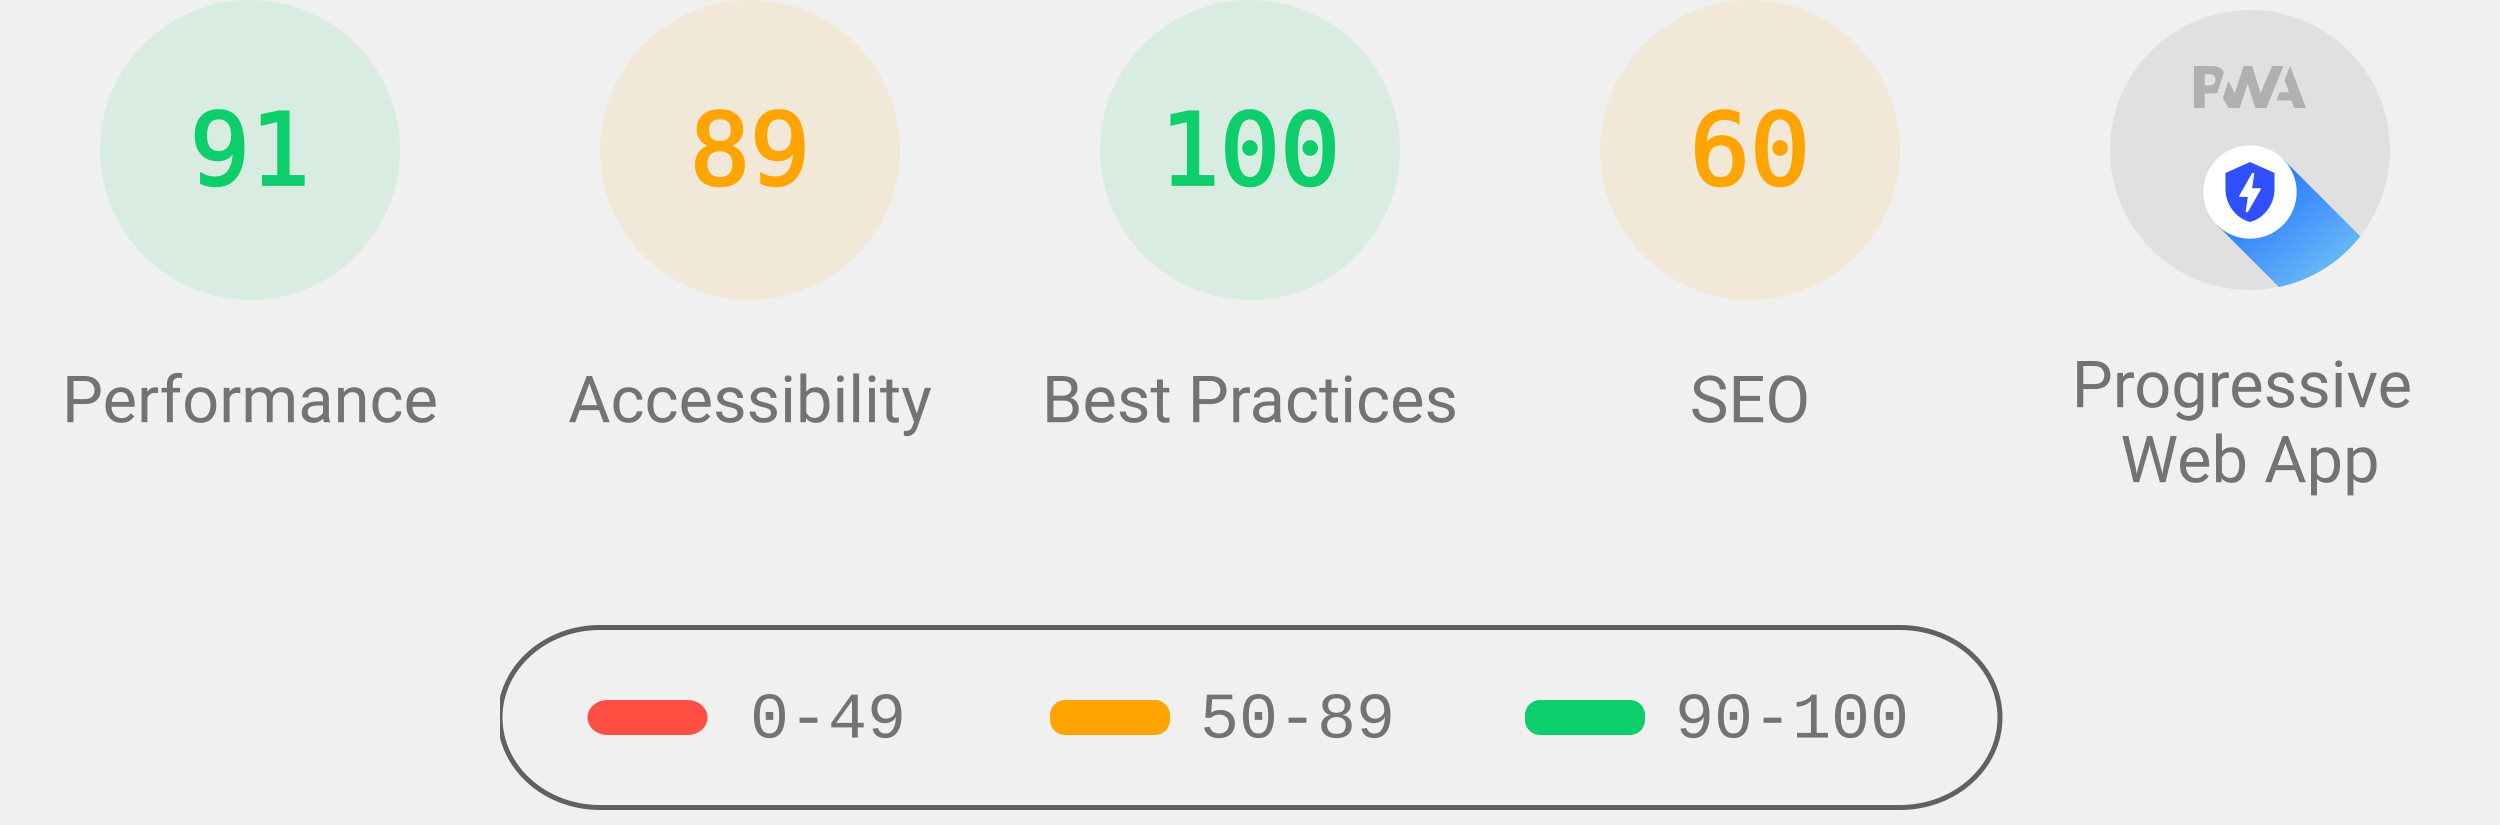
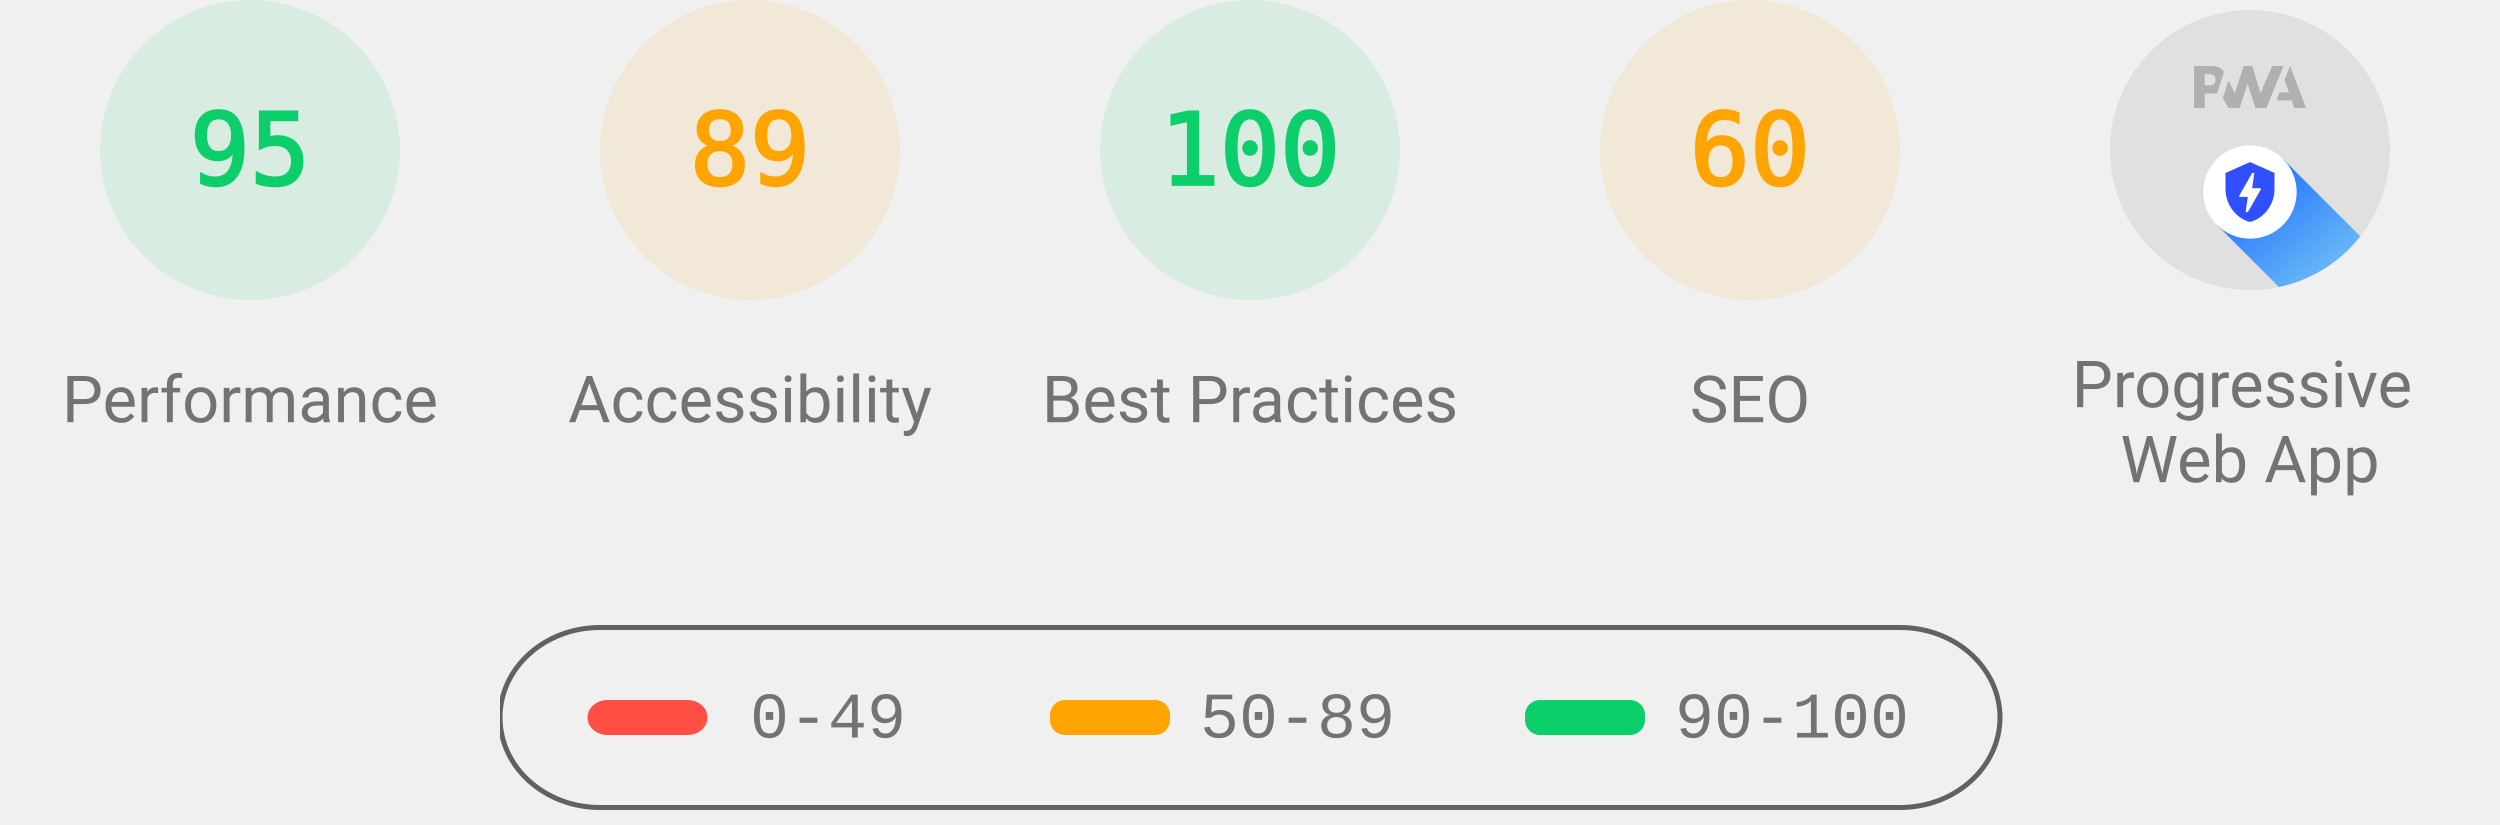
<svg xmlns="http://www.w3.org/2000/svg" class="theme--agnostic" fill="none" width="1000" height="330">
  <style>
			.gauge-base {
				opacity: 0.1
			}

			.gauge-arc {
				fill: none;
				animation-delay: 250ms;
				stroke-linecap: round;
				transform: rotate(-90deg);
				transform-origin: 100px 60px;
				animation: load-gauge 1s ease forwards
			}

			.guage-text {
				font-size: 40px;
				font-family: monospace;
				text-align: center
			}

			.guage-red {
				color: #ff4e42;
				fill: #ff4e42;
				stroke: #ff4e42
			}
			.guage-orange {
				color: #ffa400;
				fill: #ffa400;
				stroke: #ffa400
			}
			.guage-green {
				color: #0cce6b;
				fill: #0cce6b;
				stroke: #0cce6b
			}
			.theme--agnostic .guage-undefined {
				color: #5c5c5c;
				fill: #5c5c5c;
				stroke: #5c5c5c
			}
			.theme--light .guage-undefined {
				color: #1e1e1e;
				fill: #1e1e1e;
				stroke: #1e1e1e
			}
			.theme--dark .guage-undefined {
				color: #f5f5f5;
				fill: #f5f5f5;
				stroke: #f5f5f5
			}

			.guage-title {
				stroke: none;
				font-size: 26px;
				line-height: 26px;
				font-family: Roboto, Halvetica, Arial, sans-serif
			}
			.metric.guage-title {
				font-family: 'Courier New', Courier, monospace
			}
			.theme--agnostic .guage-title {
				color: #737373;
				fill: #737373
			}
			.theme--light .guage-title {
				color: #212121;
				fill: #212121
			}
			.theme--dark .guage-title {
				color: #f5f5f5;
				fill: #f5f5f5
			}

			@keyframes load-gauge {
				from {
					stroke-dasharray: 0 352.858
				}
			}
			.lh-gauge--pwa__disc {
				fill: #e0e0e0
			}
			.lh-gauge--pwa__logo {
				position: relative;
				fill: #b0b0b0
			}
			.lh-gauge--pwa__invisible {
				display: none
			}
			.lh-gauge--pwa__visible {
				display: inline
			}
			.guage-invisible {
				display: none
			}
			.lh-gauge--pwa__logo--primary-color {
				fill: #304ffe
			}
			.theme--agnostic .lh-gauge--pwa__logo--secondary-color {
				fill: #787878
			}
			.theme--light .lh-gauge--pwa__logo--secondary-color {
				fill: #3d3d3d
			}
			.theme--dark .lh-gauge--pwa__logo--secondary-color {
				fill: #d8b6b6
			}
			.theme--light #svg_2 {
				stroke: #00000022
			}
			.theme--agnostic #svg_2 {
				stroke: #616161
			}
			.theme--light #svg_2 {
				stroke: #00000022
			}
			.theme--dark #svg_2 {
				stroke: #f5f5f566
			}
		</style>
  <svg class="guage-div guage-perf guage-green" viewBox="0 0 200 200" width="200" height="200" x="0" y="0">
    <circle class="gauge-base" r="56" cx="100" cy="60" stroke-width="8" />
-     <circle class="gauge-arc guage-arc-1" r="56" cx="100" cy="60" stroke-width="8" style="stroke-dasharray: 320.191, 351.858;" />
-     <text class="guage-text" x="100px" y="60px" alignment-baseline="central" dominant-baseline="central" text-anchor="middle">91</text>
+     <circle class="gauge-arc guage-arc-1" r="56" cx="100" cy="60" stroke-width="8" style="stroke-dasharray: 334.265, 351.858;" />
+     <text class="guage-text" x="100px" y="60px" alignment-baseline="central" dominant-baseline="central" text-anchor="middle">95</text>
    <text class="guage-title" x="100px" y="160px" alignment-baseline="central" dominant-baseline="central" text-anchor="middle">Performance</text>
  </svg>,<svg class="guage-div guage-perf guage-orange" viewBox="0 0 200 200" width="200" height="200" x="200" y="0">
    <circle class="gauge-base" r="56" cx="100" cy="60" stroke-width="8" />
    <circle class="gauge-arc guage-arc-1" r="56" cx="100" cy="60" stroke-width="8" style="stroke-dasharray: 313.154, 351.858;" />
    <text class="guage-text" x="100px" y="60px" alignment-baseline="central" dominant-baseline="central" text-anchor="middle">89</text>
    <text class="guage-title" x="100px" y="160px" alignment-baseline="central" dominant-baseline="central" text-anchor="middle">Accessibility</text>
  </svg>,<svg class="guage-div guage-perf guage-green" viewBox="0 0 200 200" width="200" height="200" x="400" y="0">
    <circle class="gauge-base" r="56" cx="100" cy="60" stroke-width="8" />
    <circle class="gauge-arc guage-arc-1" r="56" cx="100" cy="60" stroke-width="8" style="stroke-dasharray: 351.858, 351.858;" />
    <text class="guage-text" x="100px" y="60px" alignment-baseline="central" dominant-baseline="central" text-anchor="middle">100</text>
    <text class="guage-title" x="100px" y="160px" alignment-baseline="central" dominant-baseline="central" text-anchor="middle">Best Practices</text>
  </svg>,<svg class="guage-div guage-perf guage-orange" viewBox="0 0 200 200" width="200" height="200" x="600" y="0">
    <circle class="gauge-base" r="56" cx="100" cy="60" stroke-width="8" />
    <circle class="gauge-arc guage-arc-1" r="56" cx="100" cy="60" stroke-width="8" style="stroke-dasharray: 211.115, 351.858;" />
    <text class="guage-text" x="100px" y="60px" alignment-baseline="central" dominant-baseline="central" text-anchor="middle">60</text>
    <text class="guage-title" x="100px" y="160px" alignment-baseline="central" dominant-baseline="central" text-anchor="middle">SEO</text>
  </svg>,<svg class="guage-div guage-pwa" viewBox="0 0 200 200" width="200" height="200" x="800" y="0">
    <svg viewBox="0 0 60 60" width="112" height="112" x="44" y="4">
      <defs>
        <linearGradient id="lh-gauge--pwa__check-circle__gradient-0" x1="50%" y1="0%" x2="50%" y2="100%">
          <stop stop-color="#00C852" offset="0%" />
          <stop stop-color="#009688" offset="100%" />
        </linearGradient>
        <linearGradient id="lh-gauge--pwa__installable__shadow-gradient-0" x1="76.056%" x2="24.111%" y1="82.995%" y2="24.735%">
          <stop stop-color="#A5D6A7" offset="0%" />
          <stop stop-color="#80CBC4" offset="100%" />
        </linearGradient>
        <linearGradient id="lh-gauge--pwa__fast-reliable__shadow-gradient-0" x1="76.056%" y1="82.995%" x2="25.678%" y2="26.493%">
          <stop stop-color="#64B5F6" offset="0%" />
          <stop stop-color="#2979FF" offset="100%" />
        </linearGradient>
        <g id="lh-gauge--pwa__fast-reliable-badge-0">
          <circle fill="#FFFFFF" cx="10" cy="10" r="10" />
          <path fill="#304FFE" d="M10 3.58l5.25 2.34v3.5c0 3.23-2.24 6.26-5.25 7-3.01-.74-5.25-3.77-5.25-7v-3.5L10 3.58zm-.47 10.74l2.76-4.83.03-.07c.04-.08 0-.24-.22-.24h-1.64l.47-3.26h-.47l-2.7 4.77c-.02.01.05-.1-.04.05-.09.16-.1.31.18.31h1.63l-.47 3.27h.47z" />
        </g>
        <g id="lh-gauge--pwa__installable-badge-0">
          <circle fill="#FFFFFF" cx="10" cy="10" r="10" />
          <path fill="#009688" d="M10 4.167A5.835 5.835 0 0 0 4.167 10 5.835 5.835 0 0 0 10 15.833 5.835 5.835 0 0 0 15.833 10 5.835 5.835 0 0 0 10 4.167zm2.917 6.416h-2.334v2.334H9.417v-2.334H7.083V9.417h2.334V7.083h1.166v2.334h2.334v1.166z" />
        </g>
      </defs>
      <g stroke="none" fill-rule="nonzero">
        <circle class="lh-gauge--pwa__disc" cx="30" cy="30" r="30" />
        <g class="lh-gauge--pwa__logo">
          <path d="M35.66 19.39l.7-1.75h2L37.4 15 38.6 12l3.4 9h-2.51l-.58-1.61z" />
          <path d="M33.52 21l3.65-9h-2.42l-2.5 5.82L30.5 12h-1.86l-1.9 5.82-1.35-2.65-1.21 3.72L25.4 21h2.38l1.72-5.2 1.64 5.2z" />
          <path fill-rule="nonzero" d="M20.3 17.91h1.48c.45 0 .85-.05 1.2-.15l.39-1.18 1.07-3.3a2.64 2.64 0 0 0-.28-.37c-.55-.6-1.36-.91-2.42-.91H18v9h2.3V17.9zm1.96-3.84c.22.22.33.5.33.87 0 .36-.1.65-.29.87-.2.23-.59.35-1.15.35h-.86v-2.41h.87c.52 0 .89.1 1.1.32z" />
        </g>
        <rect class="lh-gauge--pwa__component lh-gauge--pwa__na-line lh-gauge--pwa__invisible" fill="#FFFFFF" x="20" y="32" width="20" height="4" rx="2" />
        <g class="lh-gauge--pwa__component lh-gauge--pwa__fast-reliable-badge lh-gauge--pwa__visible" transform="translate(20, 29)">
          <path fill="url(#lh-gauge--pwa__fast-reliable__shadow-gradient-0)" d="M33.63 19.49A30 30 0 0 1 16.2 30.36L3 17.14 17.14 3l16.49 16.49z" />
          <use href="#lh-gauge--pwa__fast-reliable-badge-0" />
        </g>
        <g class="lh-gauge--pwa__component lh-gauge--pwa__installable-badge lh-gauge--pwa__invisible" transform="translate(20, 29)">
          <path fill="url(#lh-gauge--pwa__installable__shadow-gradient-0)" d="M33.629 19.487c-4.272 5.453-10.391 9.39-17.415 10.869L3 17.142 17.142 3 33.63 19.487z" />
          <use href="#lh-gauge--pwa__installable-badge-0" />
        </g>
        <g class="lh-gauge--pwa__component lh-gauge--pwa__fast-reliable-installable-badges lh-gauge--pwa__invisible">
          <g transform="translate(8, 29)">
            <path fill="url(#lh-gauge--pwa__fast-reliable__shadow-gradient-0)" d="M16.321 30.463L3 17.143 17.142 3l22.365 22.365A29.864 29.864 0 0 1 22 31c-1.942 0-3.84-.184-5.679-.537z" />
            <use href="#lh-gauge--pwa__fast-reliable-badge-0" />
          </g>
          <g transform="translate(32, 29)">
            <path fill="url(#lh-gauge--pwa__installable__shadow-gradient-0)" d="M25.982 11.84a30.107 30.107 0 0 1-13.08 15.203L3 17.143 17.142 3l8.84 8.84z" />
            <use href="#lh-gauge--pwa__installable-badge-0" />
          </g>
        </g>
        <g class="lh-gauge--pwa__component lh-gauge--pwa__check-circle lh-gauge--pwa__invisible" transform="translate(18, 28)">
          <circle fill="#FFFFFF" cx="12" cy="12" r="12" />
          <path fill="url(#lh-gauge--pwa__check-circle__gradient-0)" d="M12 2a10 10 0 1 0 0 20 10 10 0 0 0 0-20zm-2 15l-5-5 1.41-1.41L10 14.17l7.59-7.59L19 8l-9 9z" />
        </g>
      </g>
    </svg>
    <text class="guage-title" y="160px" alignment-baseline="central" dominant-baseline="central" text-anchor="middle">
      <tspan x="100px" dy="-6px">Progressive</tspan>
      <tspan x="100px" dy="30px">Web App</tspan>
    </text>
  </svg>
  <svg width="604" height="76" x="200" y="250">
    <g>
      <rect fill="none" id="canvas_background" height="80" width="604" y="-1" x="-1" />
      <g display="none" overflow="visible" y="0" x="0" height="100%" width="100%" id="canvasGrid">
        <rect fill="url(#gridpattern)" stroke-width="0" y="0" x="0" height="100%" width="100%" />
      </g>
    </g>
    <g>
      <rect fill-opacity="0" stroke-width="2" rx="40" id="svg_2" height="72" width="600" y="1" x="0" fill="#000000" />
      <rect stroke="#000" rx="8" id="svg_3" height="14" width="48" y="30" x="35" stroke-opacity="null" stroke-width="0" fill="#ff4e42" />
      <rect stroke="#000" rx="6" id="svg_4" height="14" width="48" y="30" x="220" stroke-opacity="null" stroke-width="0" fill="#ffa400" />
      <rect stroke="#000" rx="6" id="svg_5" height="14" width="48" y="30" x="410" stroke-opacity="null" stroke-width="0" fill="#0cce6b" />
      <text class="metric guage-title" xml:space="preserve" text-anchor="start" font-size="26" id="svg_6" y="45" x="100" stroke-opacity="null" stroke-width="0" stroke="#000">0-49</text>
      <text class="metric guage-title" xml:space="preserve" text-anchor="start" font-size="26" id="svg_7" y="45" x="280" stroke-opacity="null" stroke-width="0" stroke="#000">50-89</text>
      <text class="metric guage-title" xml:space="preserve" text-anchor="start" font-size="26" id="svg_8" y="45" x="470" stroke-opacity="null" stroke-width="0" stroke="#000">90-100</text>
    </g>
  </svg>
</svg>
